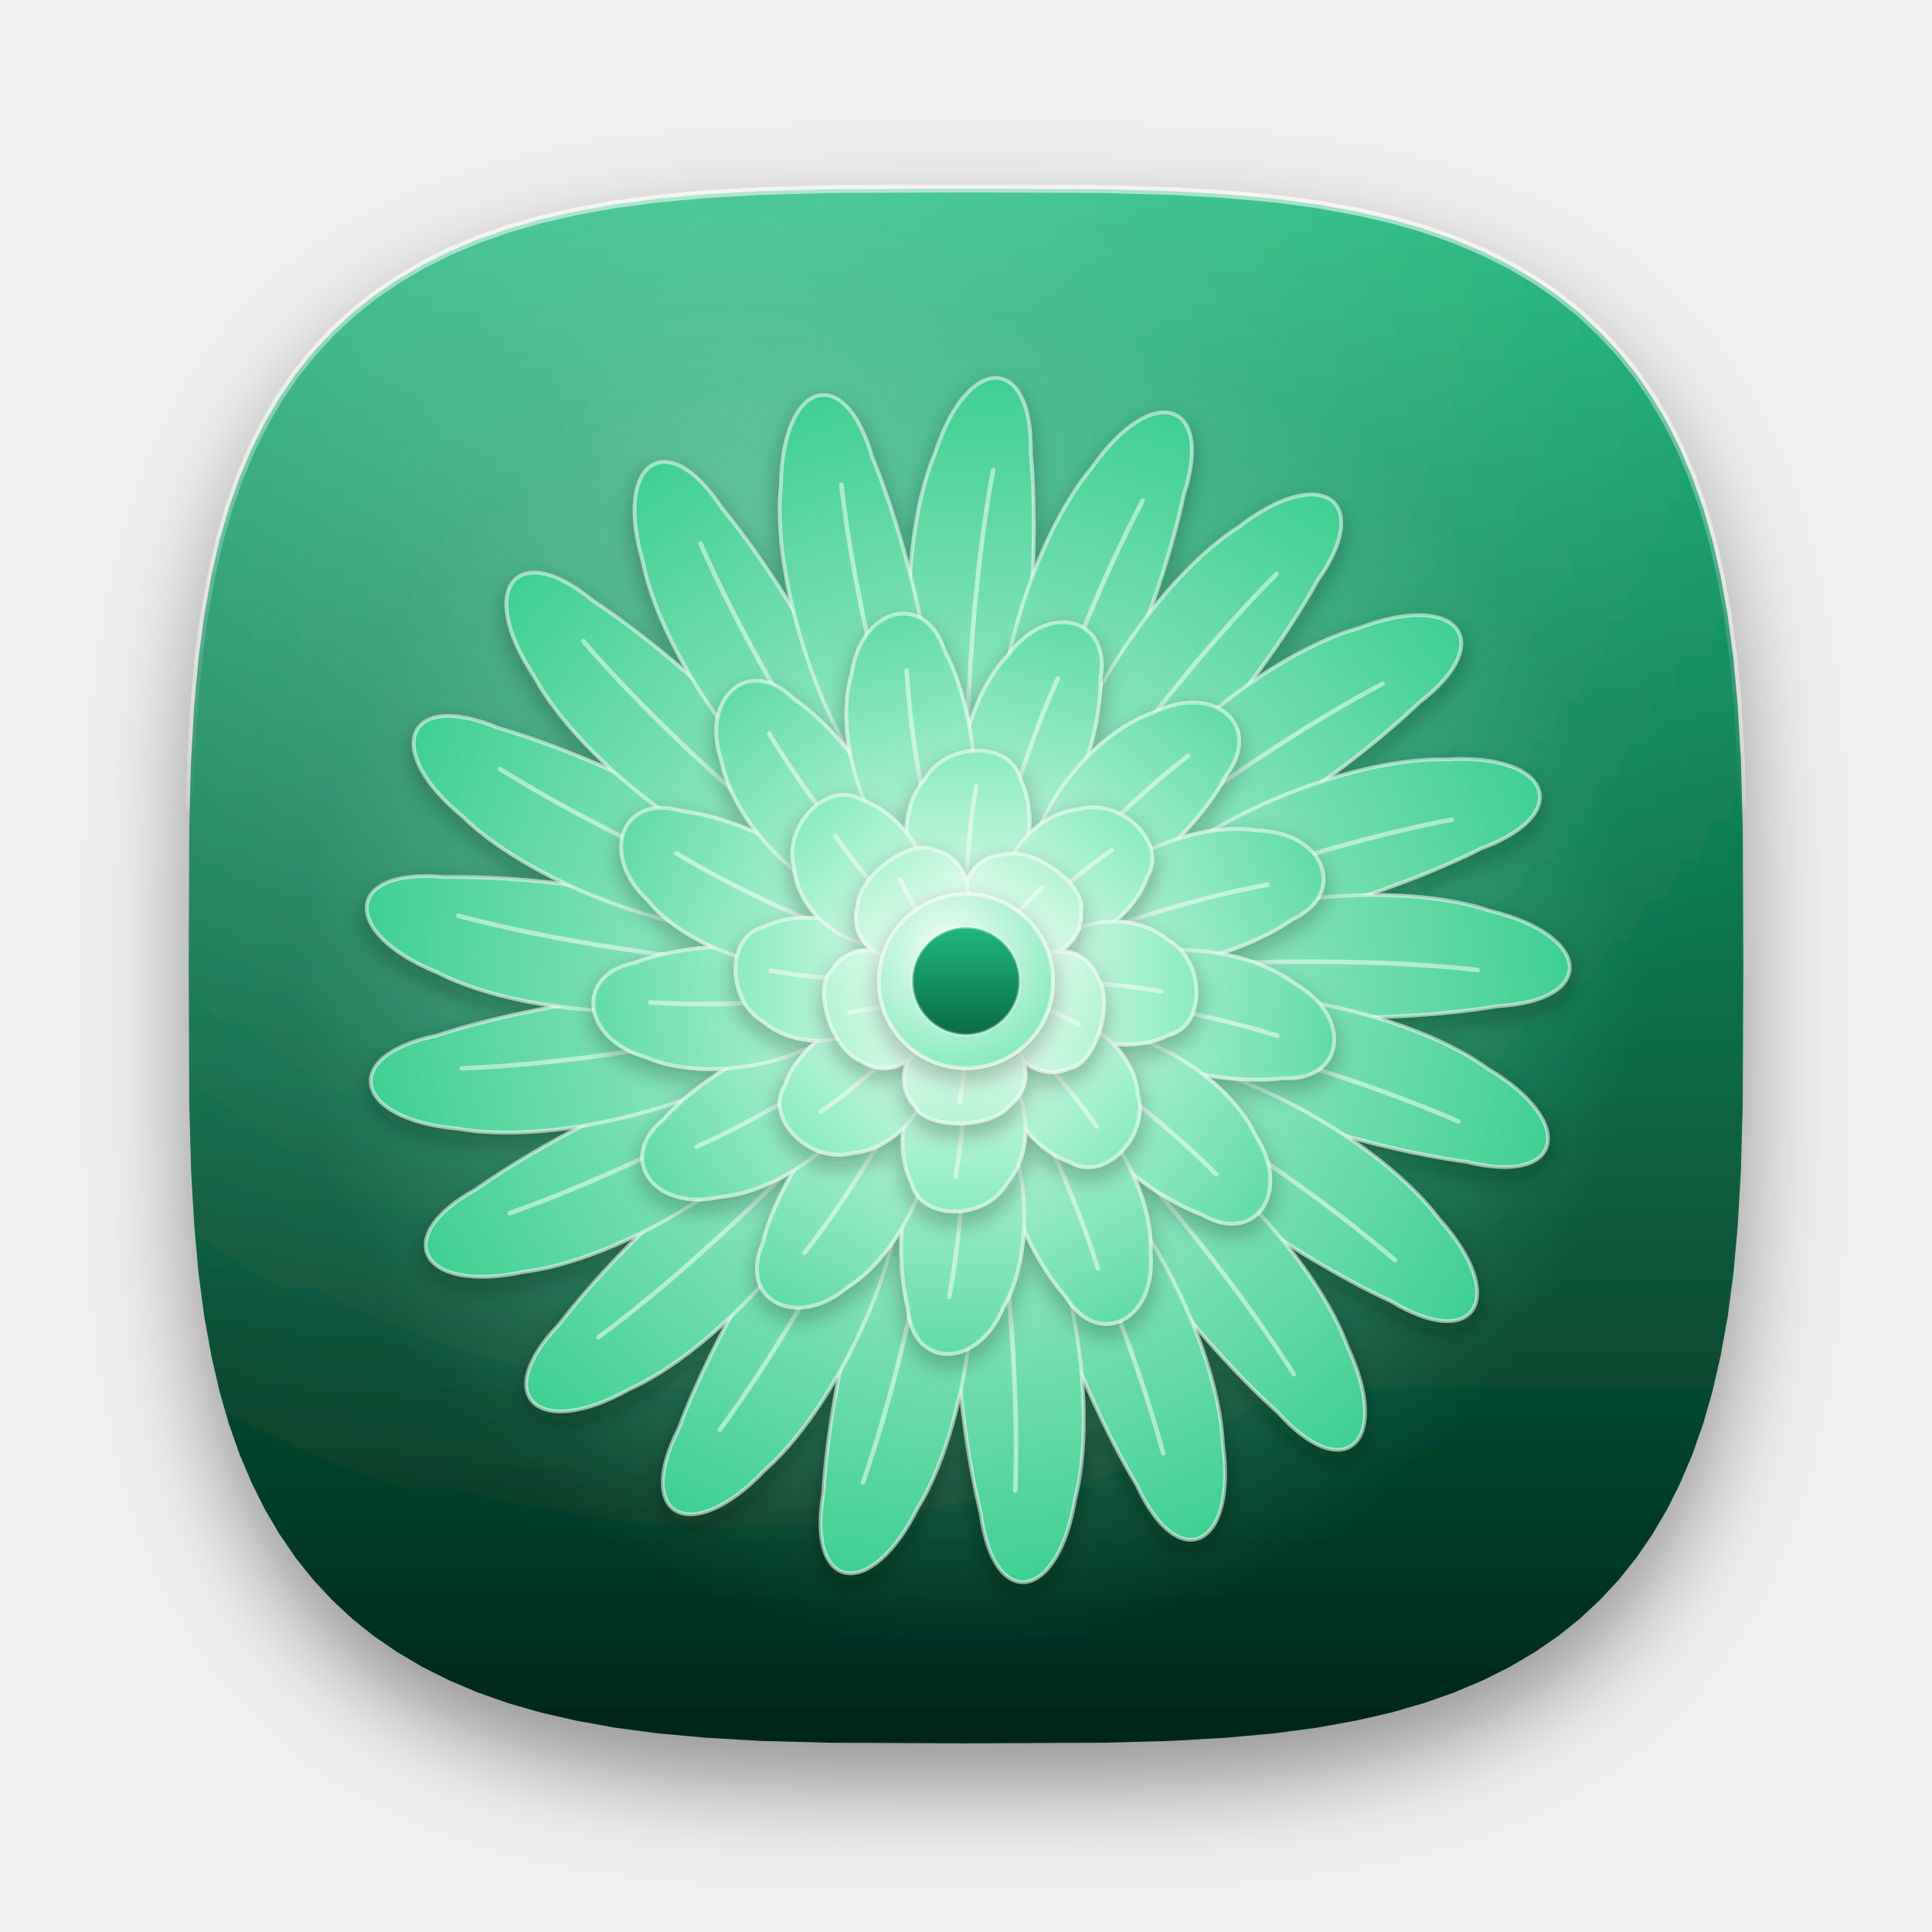
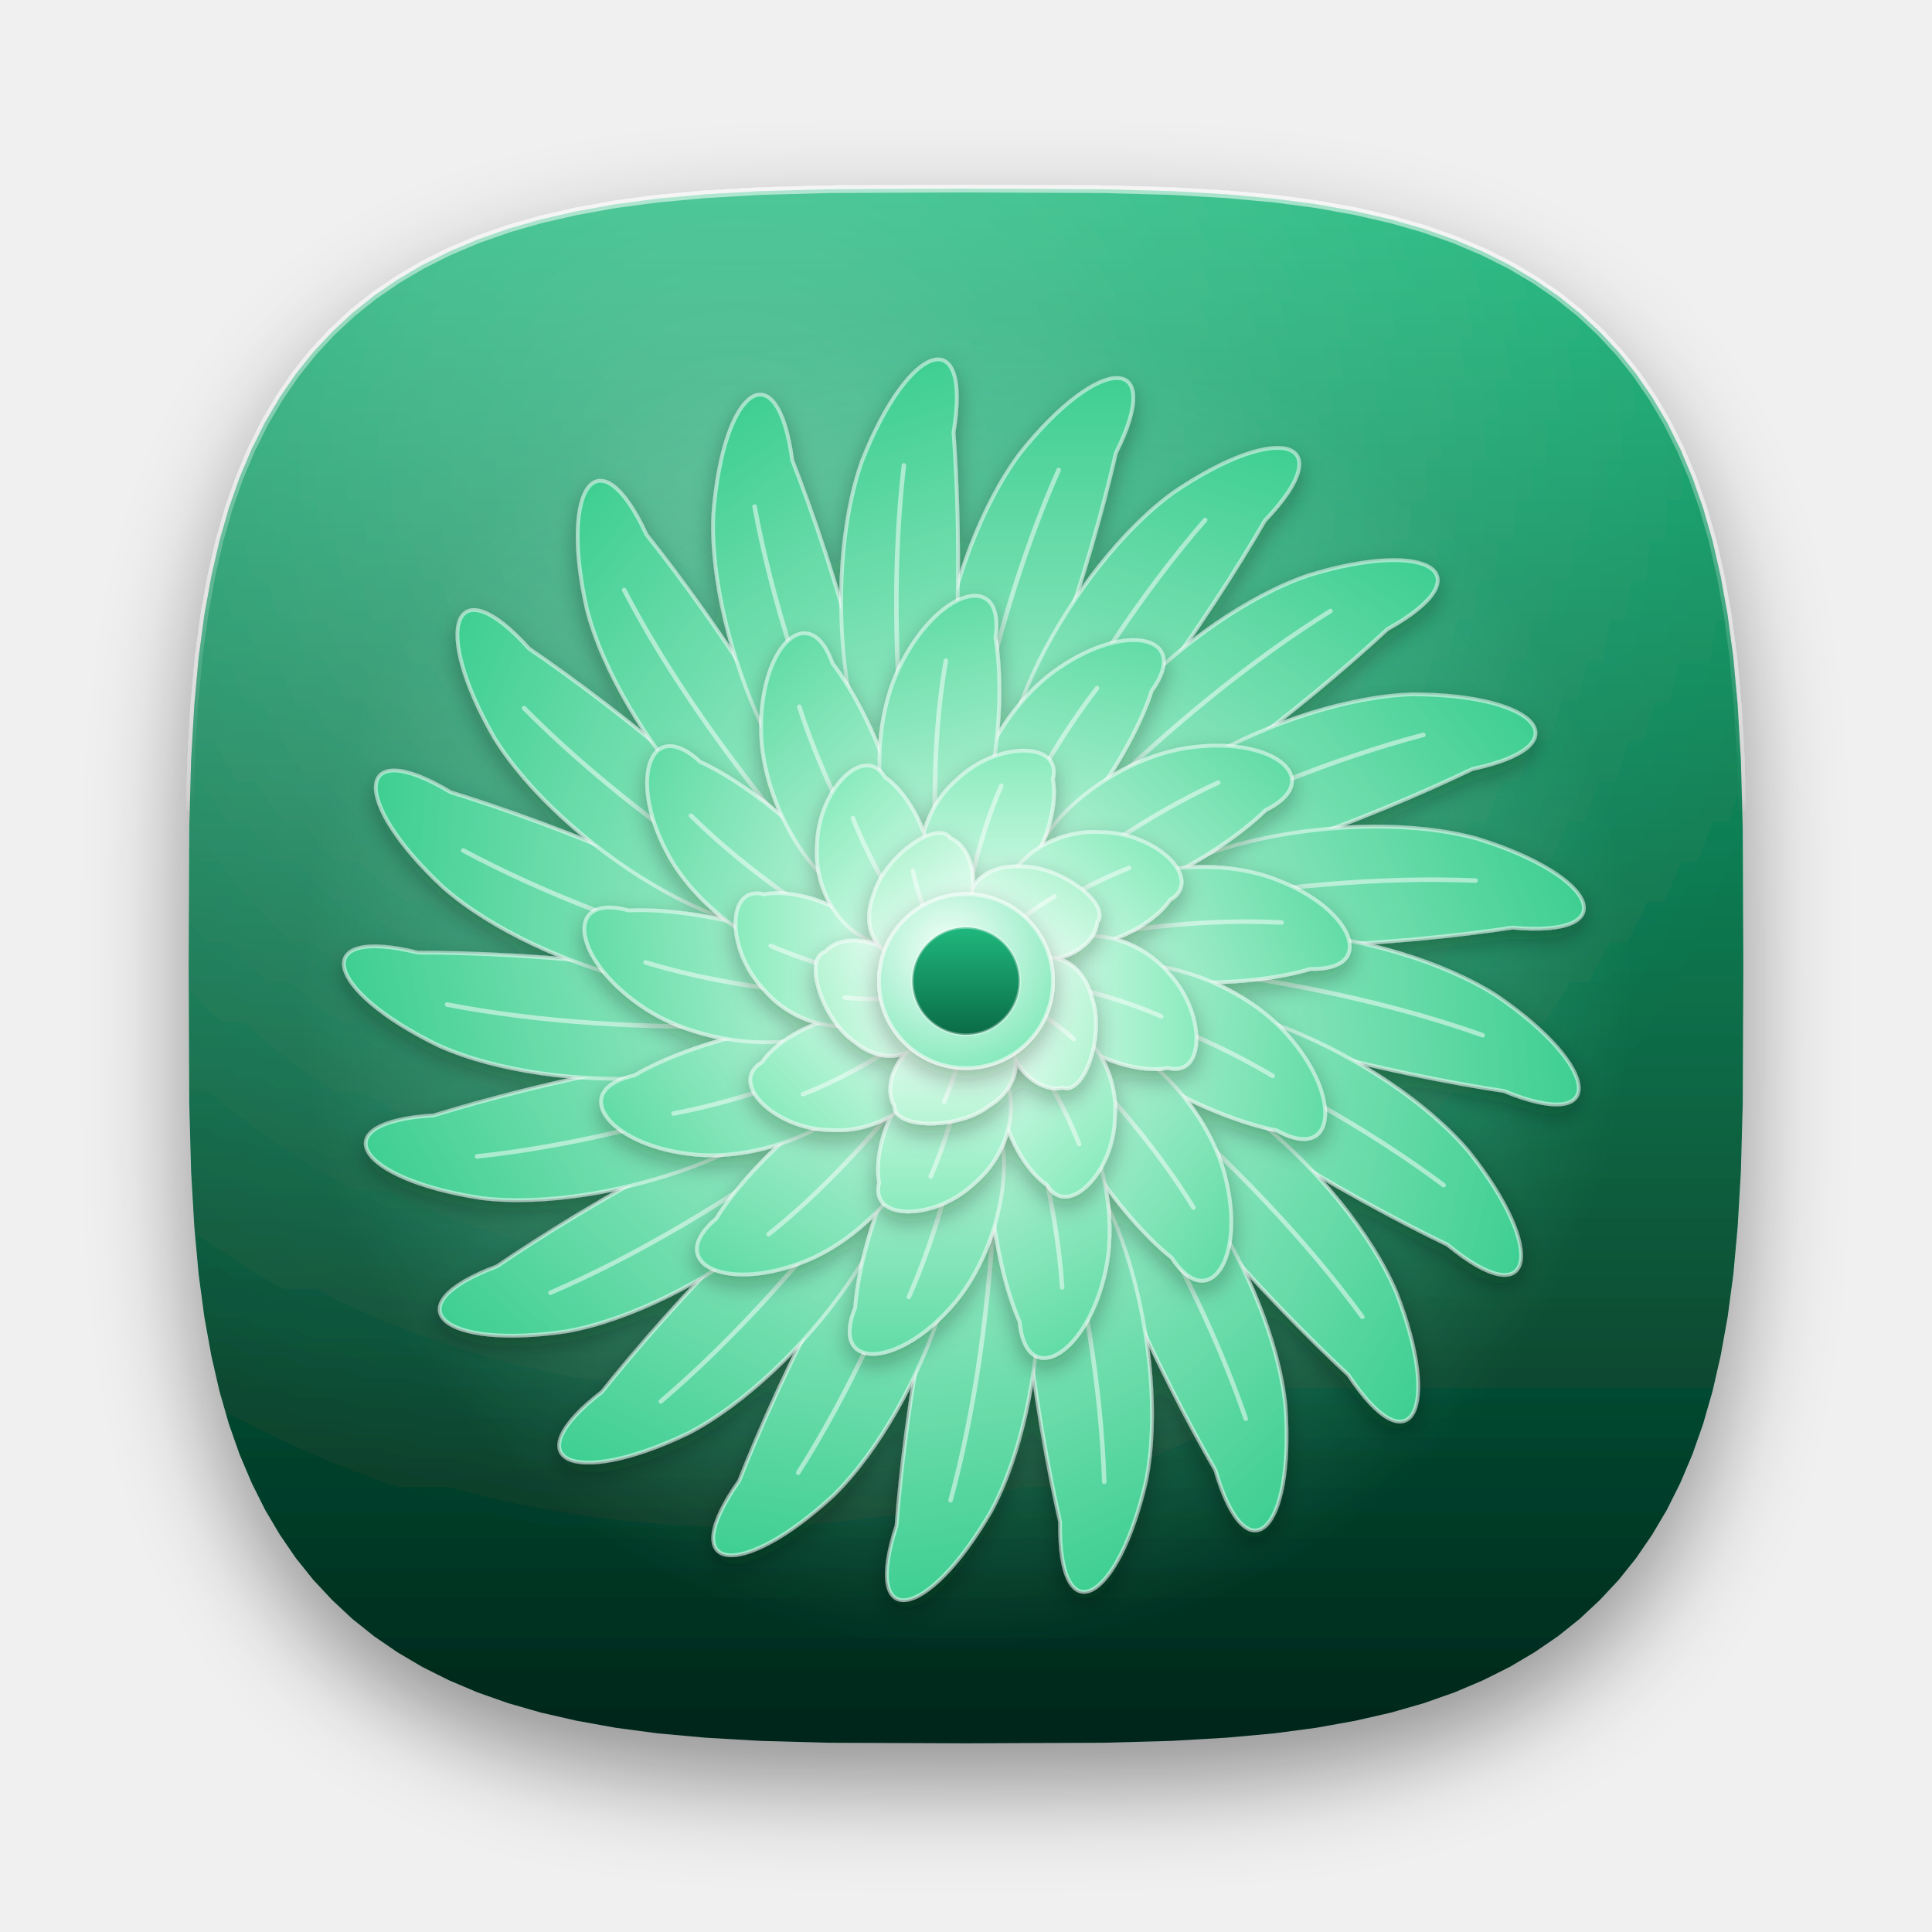
<svg xmlns="http://www.w3.org/2000/svg" viewBox="0 0 1024 1024" width="1024" height="1024" role="img" aria-labelledby="t d">
  <defs>
    <linearGradient id="ibg" x1="0" y1="0" x2="0" y2="1">
      <stop offset="0" stop-color="#1fb87c" />
      <stop offset=".55" stop-color="#0a6b47" />
      <stop offset="1" stop-color="#03261a" />
    </linearGradient>
    <radialGradient id="gloss" cx="35%" cy="18%" r="70%">
      <stop offset="0" stop-color="#fff" stop-opacity=".28" />
      <stop offset="1" stop-color="#fff" stop-opacity="0" />
    </radialGradient>
    <linearGradient id="edge" x1="0" y1="0" x2="0" y2="1">
      <stop offset="0" stop-color="#fff" stop-opacity=".55" />
      <stop offset=".4" stop-color="#fff" stop-opacity="0" />
    </linearGradient>
    <filter id="sh" x="-20%" y="-20%" width="140%" height="150%">
      <feDropShadow dx="0" dy="22" stdDeviation="26" flood-color="#000" flood-opacity=".4" />
    </filter>
    <filter id="ps" x="-20%" y="-20%" width="140%" height="140%">
      <feDropShadow dx="0" dy="5" stdDeviation="6" flood-color="#021a11" flood-opacity=".32" />
    </filter>
    <linearGradient id="g0" x1="0" y1="1" x2="0" y2="0">
      <stop offset="0" stop-color="#a6edcc" />
      <stop offset="1" stop-color="#3fcf92" />
    </linearGradient>
    <g id="k0">
-       <path d="M0 -90.4C-33.2 -113.0 -39.5 -225.8 -16.3 -279.9C0.7 -332.9 35.4 -332.9 34.3 -279.9C39.5 -225.8 33.2 -113.0 0 -90.4Z" fill="url(#g0)" stroke="#fff" stroke-opacity=".5" stroke-width="2" />
-       <path d="M0 -108.5Q1.8 -203.2 14.4 -270.9" fill="none" stroke="#fff" stroke-opacity=".5" stroke-width="2.4" stroke-linecap="round" />
+       <path d="M0.0 -90.4C-32.4 -113.0 -11.9 -225.8 28.8 -279.9C71.2 -332.9 106.0 -332.9 79.4 -279.9C67.1 -225.8 34.0 -113.0 0.0 -90.4Z" fill="url(#g0)" stroke="#fff" stroke-opacity=".5" stroke-width="2" />
+       <path d="M0.5 -108.5Q19.2 -203.2 49.1 -270.9" fill="none" stroke="#fff" stroke-opacity=".5" stroke-width="2.4" stroke-linecap="round" />
    </g>
    <linearGradient id="g1" x1="0" y1="1" x2="0" y2="0">
      <stop offset="0" stop-color="#c2f5dc" />
      <stop offset="1" stop-color="#62dca6" />
    </linearGradient>
    <g id="k1">
-       <path d="M0 -55.9C-33.1 -69.8 -39.5 -139.5 -19.7 -173.0C-6.2 -205.8 28.5 -205.8 30.8 -173.0C39.5 -139.5 33.1 -69.8 0 -55.9Z" fill="url(#g1)" stroke="#fff" stroke-opacity=".5" stroke-width="2" />
-       <path d="M0 -67.0Q1.1 -125.6 8.9 -167.4" fill="none" stroke="#fff" stroke-opacity=".5" stroke-width="2.4" stroke-linecap="round" />
+       <path d="M0.0 -55.9C-32.7 -69.8 -22.4 -139.5 8.2 -173.0C37.4 -205.8 72.1 -205.8 58.7 -173.0C56.5 -139.5 33.6 -69.8 0.0 -55.9Z" fill="url(#g1)" stroke="#fff" stroke-opacity=".5" stroke-width="2" />
+       <path d="M0.3 -67.0Q11.8 -125.6 30.3 -167.4" fill="none" stroke="#fff" stroke-opacity=".5" stroke-width="2.4" stroke-linecap="round" />
    </g>
    <linearGradient id="g2" x1="0" y1="1" x2="0" y2="0">
      <stop offset="0" stop-color="#d9fbea" />
      <stop offset="1" stop-color="#8aebbd" />
    </linearGradient>
    <g id="k2">
-       <path d="M0 -34.5C-33.3 -43.2 -39.6 -86.2 -21.9 -106.9C-10.5 -127.2 24.3 -127.2 28.8 -106.9C39.6 -86.2 33.3 -43.2 0 -34.5Z" fill="url(#g2)" stroke="#fff" stroke-opacity=".5" stroke-width="2" />
-       <path d="M0 -41.4Q0.7 -77.6 5.5 -103.5" fill="none" stroke="#fff" stroke-opacity=".5" stroke-width="2.4" stroke-linecap="round" />
+       <path d="M0.0 -34.5C-33.0 -43.2 -29.1 -86.2 -4.7 -106.9C16.4 -127.2 51.3 -127.2 46.0 -106.9C50.2 -86.2 33.6 -43.2 0.0 -34.5Z" fill="url(#g2)" stroke="#fff" stroke-opacity=".5" stroke-width="2" />
+       <path d="M0.2 -41.4Q7.3 -77.6 18.7 -103.5" fill="none" stroke="#fff" stroke-opacity=".5" stroke-width="2.4" stroke-linecap="round" />
    </g>
    <linearGradient id="g3" x1="0" y1="1" x2="0" y2="0">
      <stop offset="0" stop-color="#effff7" />
      <stop offset="1" stop-color="#b5f4d3" />
    </linearGradient>
    <g id="k3">
-       <path d="M0 -21.3C-32.9 -26.7 -39.2 -53.3 -23.0 -66.1C-13.0 -78.6 21.5 -78.6 27.2 -66.1C39.2 -53.3 32.9 -26.7 0 -21.3Z" fill="url(#g3)" stroke="#fff" stroke-opacity=".5" stroke-width="2" />
-       <path d="M0 -25.6Q0.4 -48.0 3.4 -63.9" fill="none" stroke="#fff" stroke-opacity=".5" stroke-width="2.4" stroke-linecap="round" />
+       <path d="M0.0 -21.3C-32.7 -26.7 -32.7 -53.3 -12.3 -66.1C3.7 -78.6 38.2 -78.6 37.9 -66.1C45.7 -53.3 33.1 -26.7 0.0 -21.3Z" fill="url(#g3)" stroke="#fff" stroke-opacity=".5" stroke-width="2" />
+       <path d="M0.1 -25.6Q4.5 -48.0 11.6 -63.9" fill="none" stroke="#fff" stroke-opacity=".5" stroke-width="2.4" stroke-linecap="round" />
    </g>
    <radialGradient id="halo" cx="50%" cy="50%" r="50%">
      <stop offset=".6" stop-color="#8dffd0" stop-opacity=".22" />
      <stop offset="1" stop-color="#8dffd0" stop-opacity="0" />
    </radialGradient>
    <radialGradient id="cd" cx="40%" cy="32%" r="75%">
      <stop offset="0" stop-color="#f4fffa" />
      <stop offset="1" stop-color="#7fe8b8" />
    </radialGradient>
    <linearGradient id="ci" x1="0" y1="0" x2="0" y2="1">
      <stop offset="0" stop-color="#1fb87c" />
      <stop offset="1" stop-color="#0a6b47" />
    </linearGradient>
  </defs>
  <g filter="url(#sh)">
    <path d="M924.0 512.0 L923.7 584.7 L922.7 621.1 L921.0 650.3 L918.7 675.5 L915.7 698.0 L912.0 718.5 L907.7 737.3 L902.7 754.7 L897.0 770.9 L890.6 786.0 L883.5 800.2 L875.7 813.4 L867.2 825.8 L858.0 837.3 L848.0 848.0 L837.3 858.0 L825.8 867.2 L813.4 875.7 L800.2 883.5 L786.0 890.6 L770.9 897.0 L754.7 902.7 L737.3 907.7 L718.5 912.0 L698.0 915.7 L675.5 918.7 L650.3 921.0 L621.1 922.7 L584.7 923.7 L512.0 924.0 L439.3 923.7 L402.9 922.7 L373.7 921.0 L348.5 918.7 L326.0 915.7 L305.5 912.0 L286.7 907.7 L269.3 902.7 L253.1 897.0 L238.0 890.6 L223.8 883.5 L210.6 875.7 L198.2 867.2 L186.7 858.0 L176.0 848.0 L166.0 837.3 L156.8 825.8 L148.3 813.4 L140.5 800.2 L133.4 786.0 L127.0 770.9 L121.3 754.7 L116.3 737.3 L112.0 718.5 L108.3 698.0 L105.3 675.5 L103.0 650.3 L101.3 621.1 L100.3 584.7 L100.0 512.0 L100.3 439.3 L101.3 402.9 L103.0 373.7 L105.3 348.5 L108.3 326.0 L112.0 305.5 L116.3 286.7 L121.3 269.3 L127.0 253.1 L133.4 238.0 L140.5 223.8 L148.3 210.6 L156.8 198.2 L166.0 186.7 L176.0 176.0 L186.7 166.0 L198.2 156.8 L210.6 148.3 L223.8 140.5 L238.0 133.4 L253.1 127.0 L269.3 121.3 L286.7 116.3 L305.5 112.0 L326.0 108.3 L348.5 105.3 L373.7 103.0 L402.9 101.3 L439.3 100.3 L512.0 100.0 L584.7 100.3 L621.1 101.3 L650.3 103.0 L675.5 105.3 L698.0 108.3 L718.5 112.0 L737.3 116.3 L754.7 121.3 L770.9 127.0 L786.0 133.4 L800.2 140.5 L813.4 148.3 L825.8 156.8 L837.3 166.0 L848.0 176.0 L858.0 186.7 L867.2 198.2 L875.7 210.6 L883.5 223.8 L890.6 238.0 L897.0 253.1 L902.7 269.3 L907.7 286.7 L912.0 305.5 L915.7 326.0 L918.7 348.5 L921.0 373.7 L922.7 402.9 L923.7 439.3 L924.0 512.0 Z" fill="url(#ibg)" />
    <path d="M924.0 512.0 L923.7 584.7 L922.7 621.1 L921.0 650.3 L918.7 675.5 L915.7 698.0 L912.0 718.5 L907.7 737.3 L902.7 754.7 L897.0 770.9 L890.6 786.0 L883.5 800.2 L875.7 813.4 L867.2 825.8 L858.0 837.3 L848.0 848.0 L837.3 858.0 L825.8 867.2 L813.4 875.7 L800.2 883.5 L786.0 890.6 L770.9 897.0 L754.7 902.7 L737.3 907.7 L718.5 912.0 L698.0 915.7 L675.5 918.7 L650.3 921.0 L621.1 922.7 L584.7 923.7 L512.0 924.0 L439.3 923.7 L402.9 922.7 L373.7 921.0 L348.5 918.7 L326.0 915.7 L305.5 912.0 L286.7 907.7 L269.3 902.7 L253.1 897.0 L238.0 890.6 L223.8 883.5 L210.6 875.7 L198.2 867.2 L186.7 858.0 L176.0 848.0 L166.0 837.3 L156.8 825.8 L148.3 813.4 L140.5 800.2 L133.4 786.0 L127.0 770.9 L121.3 754.7 L116.3 737.3 L112.0 718.5 L108.3 698.0 L105.3 675.5 L103.0 650.3 L101.3 621.1 L100.3 584.7 L100.0 512.0 L100.3 439.3 L101.3 402.9 L103.0 373.7 L105.3 348.5 L108.3 326.0 L112.0 305.5 L116.3 286.7 L121.3 269.3 L127.0 253.1 L133.4 238.0 L140.5 223.8 L148.3 210.6 L156.8 198.2 L166.0 186.7 L176.0 176.0 L186.7 166.0 L198.2 156.8 L210.6 148.3 L223.8 140.5 L238.0 133.4 L253.1 127.0 L269.3 121.3 L286.7 116.3 L305.5 112.0 L326.0 108.3 L348.5 105.3 L373.7 103.0 L402.9 101.3 L439.3 100.3 L512.0 100.0 L584.7 100.3 L621.1 101.3 L650.3 103.0 L675.5 105.3 L698.0 108.3 L718.5 112.0 L737.3 116.3 L754.7 121.3 L770.9 127.0 L786.0 133.4 L800.2 140.5 L813.4 148.3 L825.8 156.8 L837.3 166.0 L848.0 176.0 L858.0 186.7 L867.2 198.2 L875.7 210.6 L883.5 223.8 L890.6 238.0 L897.0 253.1 L902.7 269.3 L907.7 286.7 L912.0 305.5 L915.7 326.0 L918.7 348.5 L921.0 373.7 L922.7 402.9 L923.7 439.3 L924.0 512.0 Z" fill="url(#gloss)" />
    <path d="M924.0 512.0 L923.7 584.7 L922.7 621.1 L921.0 650.3 L918.7 675.5 L915.7 698.0 L912.0 718.5 L907.7 737.3 L902.7 754.7 L897.0 770.9 L890.6 786.0 L883.5 800.2 L875.7 813.4 L867.2 825.8 L858.0 837.3 L848.0 848.0 L837.3 858.0 L825.8 867.2 L813.4 875.7 L800.2 883.5 L786.0 890.6 L770.9 897.0 L754.7 902.7 L737.3 907.7 L718.5 912.0 L698.0 915.7 L675.5 918.7 L650.3 921.0 L621.1 922.7 L584.7 923.7 L512.0 924.0 L439.3 923.7 L402.9 922.7 L373.7 921.0 L348.5 918.7 L326.0 915.7 L305.5 912.0 L286.7 907.7 L269.3 902.7 L253.1 897.0 L238.0 890.6 L223.8 883.5 L210.6 875.7 L198.2 867.2 L186.7 858.0 L176.0 848.0 L166.0 837.3 L156.8 825.8 L148.3 813.4 L140.5 800.2 L133.4 786.0 L127.0 770.9 L121.3 754.7 L116.3 737.3 L112.0 718.5 L108.3 698.0 L105.3 675.5 L103.0 650.3 L101.3 621.1 L100.3 584.7 L100.0 512.0 L100.3 439.3 L101.3 402.9 L103.0 373.7 L105.3 348.5 L108.3 326.0 L112.0 305.5 L116.3 286.7 L121.3 269.3 L127.0 253.1 L133.4 238.0 L140.5 223.8 L148.3 210.6 L156.8 198.2 L166.0 186.7 L176.0 176.0 L186.7 166.0 L198.2 156.8 L210.6 148.3 L223.8 140.5 L238.0 133.4 L253.1 127.0 L269.3 121.3 L286.7 116.3 L305.5 112.0 L326.0 108.3 L348.5 105.3 L373.7 103.0 L402.9 101.3 L439.3 100.3 L512.0 100.0 L584.7 100.3 L621.1 101.3 L650.3 103.0 L675.5 105.3 L698.0 108.3 L718.5 112.0 L737.3 116.3 L754.7 121.3 L770.9 127.0 L786.0 133.4 L800.2 140.5 L813.4 148.3 L825.8 156.8 L837.3 166.0 L848.0 176.0 L858.0 186.7 L867.2 198.2 L875.7 210.6 L883.5 223.8 L890.6 238.0 L897.0 253.1 L902.7 269.3 L907.7 286.7 L912.0 305.5 L915.7 326.0 L918.7 348.5 L921.0 373.7 L922.7 402.9 L923.7 439.3 L924.0 512.0 Z" fill="none" stroke="url(#edge)" stroke-width="4" />
  </g>
  <g transform="translate(512 520)">
    <circle r="353.9" fill="url(#halo)" />
    <g filter="url(#ps)">
      <use href="#k0" transform="rotate(0.00)" />
      <use href="#k0" transform="rotate(17.14)" />
      <use href="#k0" transform="rotate(34.29)" />
      <use href="#k0" transform="rotate(51.43)" />
      <use href="#k0" transform="rotate(68.57)" />
      <use href="#k0" transform="rotate(85.71)" />
      <use href="#k0" transform="rotate(102.86)" />
      <use href="#k0" transform="rotate(120.00)" />
      <use href="#k0" transform="rotate(137.14)" />
      <use href="#k0" transform="rotate(154.29)" />
      <use href="#k0" transform="rotate(171.43)" />
      <use href="#k0" transform="rotate(188.57)" />
      <use href="#k0" transform="rotate(205.71)" />
      <use href="#k0" transform="rotate(222.86)" />
      <use href="#k0" transform="rotate(240.00)" />
      <use href="#k0" transform="rotate(257.14)" />
      <use href="#k0" transform="rotate(274.29)" />
      <use href="#k0" transform="rotate(291.43)" />
      <use href="#k0" transform="rotate(308.57)" />
      <use href="#k0" transform="rotate(325.71)" />
      <use href="#k0" transform="rotate(342.86)" />
    </g>
    <g filter="url(#ps)">
      <use href="#k1" transform="rotate(13.85)" />
      <use href="#k1" transform="rotate(41.54)" />
      <use href="#k1" transform="rotate(69.23)" />
      <use href="#k1" transform="rotate(96.92)" />
      <use href="#k1" transform="rotate(124.62)" />
      <use href="#k1" transform="rotate(152.31)" />
      <use href="#k1" transform="rotate(180.00)" />
      <use href="#k1" transform="rotate(207.69)" />
      <use href="#k1" transform="rotate(235.38)" />
      <use href="#k1" transform="rotate(263.08)" />
      <use href="#k1" transform="rotate(290.77)" />
      <use href="#k1" transform="rotate(318.46)" />
      <use href="#k1" transform="rotate(346.15)" />
    </g>
    <g filter="url(#ps)">
      <use href="#k2" transform="rotate(0.00)" />
      <use href="#k2" transform="rotate(45.00)" />
      <use href="#k2" transform="rotate(90.00)" />
      <use href="#k2" transform="rotate(135.00)" />
      <use href="#k2" transform="rotate(180.00)" />
      <use href="#k2" transform="rotate(225.00)" />
      <use href="#k2" transform="rotate(270.00)" />
      <use href="#k2" transform="rotate(315.00)" />
    </g>
    <g filter="url(#ps)">
      <use href="#k3" transform="rotate(36.00)" />
      <use href="#k3" transform="rotate(108.00)" />
      <use href="#k3" transform="rotate(180.00)" />
      <use href="#k3" transform="rotate(252.00)" />
      <use href="#k3" transform="rotate(324.00)" />
    </g>
    <g filter="url(#ps)">
      <circle r="46.1" fill="url(#cd)" stroke="#fff" stroke-opacity=".55" stroke-width="2" />
    </g>
    <circle r="28.5" fill="url(#ci)" />
    <circle r="28.5" fill="none" stroke="#fff" stroke-opacity=".35" stroke-width="1.5" />
  </g>
</svg>
